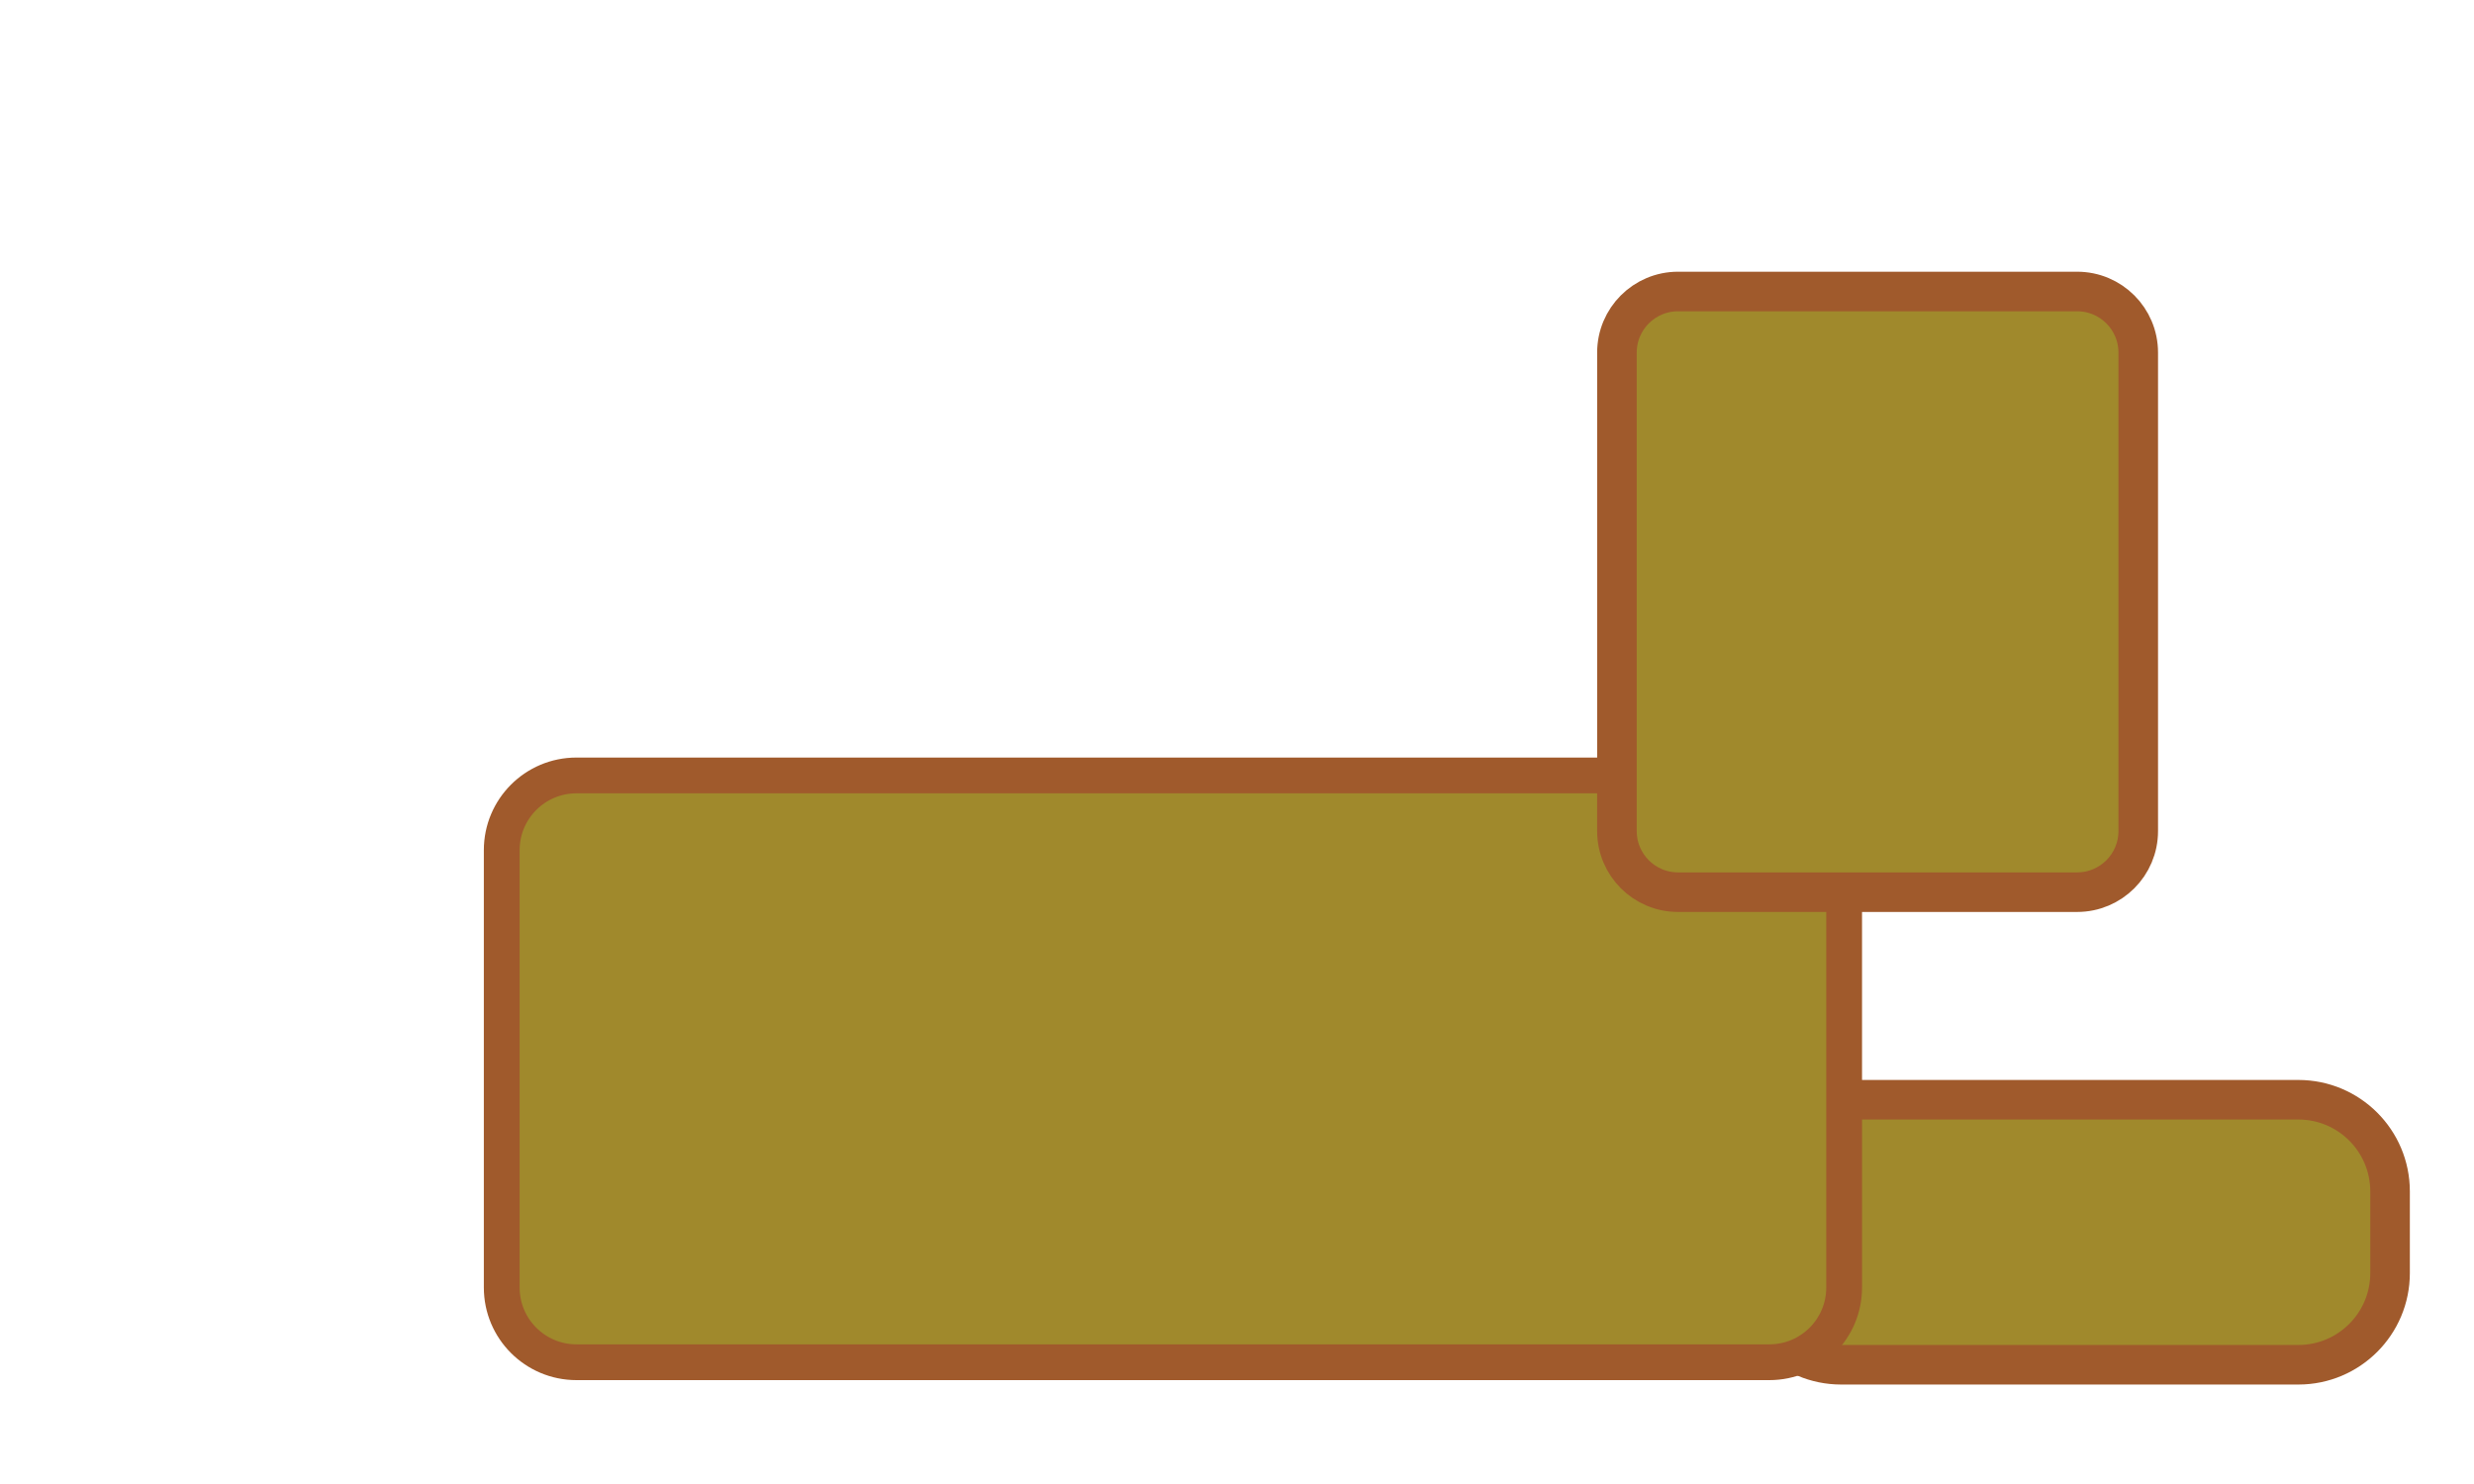
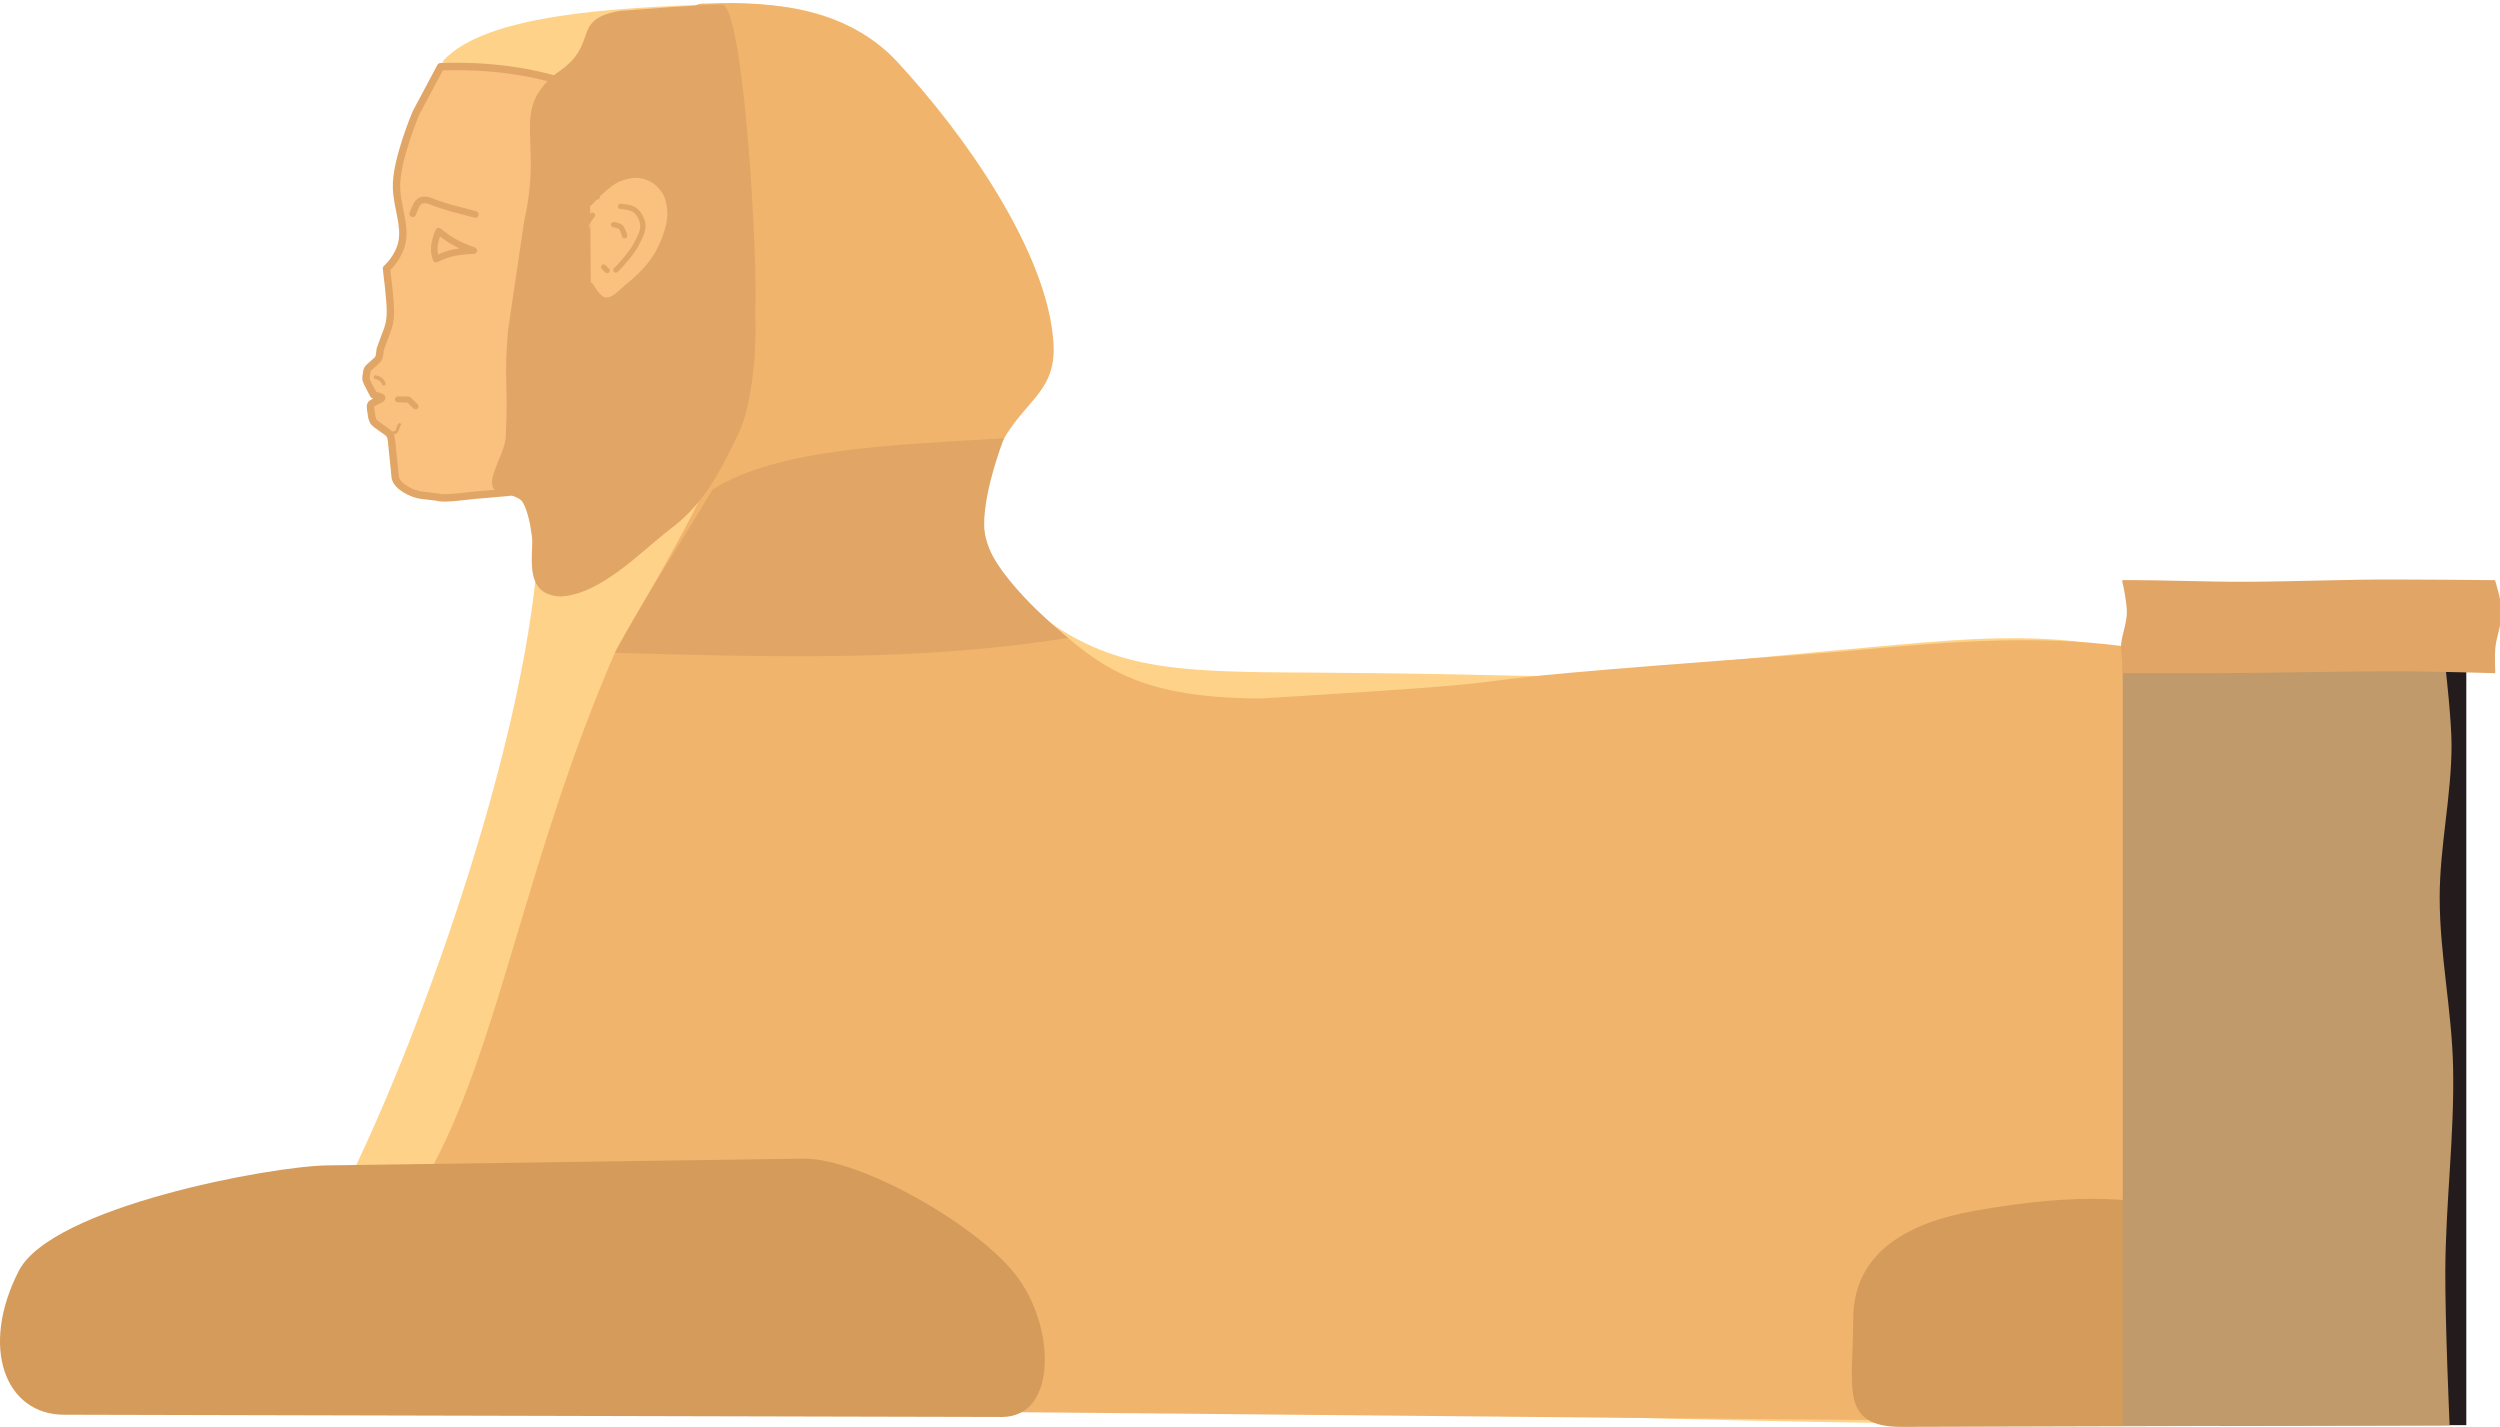
- <svg xmlns="http://www.w3.org/2000/svg" width="800" height="480" viewBox="0 0 800 480" id="svg2" version="1.1">
+ <svg xmlns="http://www.w3.org/2000/svg" width="841" height="480" viewBox="0 0 841 480" id="svg2" version="1.1">
  <defs id="defs4" />
-   <g id="layer1" transform="translate(0,-572.3622)">
-     <rect style="opacity:1;fill:#a0892c;fill-opacity:1;fill-rule:nonzero;stroke:#a05a2c;stroke-width:12.8;stroke-linecap:round;stroke-linejoin:round;stroke-miterlimit:4;stroke-dasharray:none;stroke-dashoffset:0;stroke-opacity:1" id="rect3336" width="207.143" height="85.714" x="565.714" y="928.076" ry="29.643" />
-     <rect style="opacity:1;fill:#a0892c;fill-opacity:1;fill-rule:nonzero;stroke:#a05a2c;stroke-width:11.572;stroke-linecap:round;stroke-linejoin:round;stroke-miterlimit:4;stroke-dasharray:none;stroke-dashoffset:0;stroke-opacity:1" id="rect3338" width="434.085" height="189.799" x="162.243" y="823.177" ry="24.162" />
-     <rect style="opacity:1;fill:#a0892c;fill-opacity:1;fill-rule:nonzero;stroke:#a05a2c;stroke-width:12.8;stroke-linecap:round;stroke-linejoin:round;stroke-miterlimit:4;stroke-dasharray:none;stroke-dashoffset:0;stroke-opacity:1" id="rect3340" width="168.571" height="194.286" x="522.857" y="666.648" ry="19.754" />
+   <g id="layer1" transform="translate(0,-572.3622)" />
+   <g id="layer2" style="display:inline">
+     <path style="fill:#ffd289;fill-opacity:1;fill-rule:evenodd;stroke:none;stroke-width:1px;stroke-linecap:butt;stroke-linejoin:miter;stroke-opacity:1" d="m 29.366,470.905 c -8.174,-18.416 -15.402,-20.202 -7.714,-35.956 -3.629,-49.819 83.65,-17.863 92.367,-31.348 22.44,-42.897 59.399,-141.34 66.319,-210.635 1.133,-11.347 11.397,-30.787 -15.244,-31.505 -10.112,-0.272 -16.033,-15.964 -25.539,-19.098 -13.586,-31.633 -1.609,-94.761 9.612,-122.015 14.614,-15.818 58.947,-17.647 90.024,-18.906 24.57,-0.995 45.773,1.74 62.764,19.639 21.958,23.131 50.367,63.316 52.209,94.546 1.334,22.615 -20.441,19.058 -24.23,56.539 0.509,14.907 9.174,27.055 19.969,34.967 24.593,18.026 44.785,18.931 89.26,19.109 127.413,0.843 41.389,4.815 198.486,-9.291 49.997,-4.489 94.889,-6.744 148.466,38.366 34.025,29.105 32.787,80.837 37.212,125.578 1.737,40.175 7.71,77.082 2.99,97.226 -356.015,7.031 -523.821,-21.692 -796.951,-7.217 z" id="path3414" />
+   </g>
+   <g id="layer3" style="display:inline">
+     <path style="fill:#f0b46c;fill-opacity:1;fill-rule:evenodd;stroke:none;stroke-width:1px;stroke-linecap:butt;stroke-linejoin:miter;stroke-opacity:1" d="m 20.582,473.081 c 106.189,-77.389 1.425,-49.057 57.847,-75.59 11.076,-0.676 63.352,2.047 67.753,-6.352 22.44,-42.897 31.147,-104.019 61.302,-173.011 17.903,-30.596 37.328,-64.259 37.758,-76.982 0.993,-44.93 -0.342,-53.56 -11.704,-135.453 -0.982,-3.959 0.717,-4.582 4.028,-4.485 23.936,-1.073 48.466,2.382 64.361,19.698 21.57,23.498 50.64,63.493 52.482,94.723 1.334,22.615 -20.193,19.308 -23.982,56.789 0.509,14.907 8.378,24.117 17.488,32.219 20.479,18.212 31.756,30.152 76.232,30.33 125.293,-7.637 25.173,-3.443 183.414,-14.823 50.071,-3.601 127.583,-17.279 181.16,27.831 42.896,46.21 37.232,134.554 38.089,192.44 0.333,22.521 -8.736,19.454 -9.129,38.708 -358.575,-2.371 -445.262,-4.629 -797.098,-6.041 z" id="path3414-8" />
+   </g>
+   <g id="layer6">
+     <path style="opacity:1;fill:#d49b5b;fill-opacity:1;fill-rule:nonzero;stroke:none;stroke-width:12.8;stroke-linecap:round;stroke-linejoin:round;stroke-miterlimit:4;stroke-dasharray:none;stroke-dashoffset:0;stroke-opacity:1" d="m 270.248,389.775 -160.297,2.267 c -18.811,0.266 -92.612,13.923 -103.646,35.511 -13.21,25.844 -4.484,48.313 15.216,48.36 l 315.487,0.756 c 18.812,0.045 18.019,-30.505 4.842,-47.604 -13.266,-17.214 -52.793,-39.556 -71.604,-39.29 z" id="rect4279" />
+     <path style="opacity:1;fill:#d49b5b;fill-opacity:1;fill-rule:nonzero;stroke:none;stroke-width:12.8;stroke-linecap:round;stroke-linejoin:round;stroke-miterlimit:4;stroke-dasharray:none;stroke-dashoffset:0;stroke-opacity:1" d="m 793.098,409.984 c -58.792,8.735 -53.572,-15.978 -128.739,-2.688 -22.203,3.926 -40.938,13.777 -40.938,36.477 0,22.699 -4.869,36.289 16.449,36.227 l 184.151,-0.533 c 2.055,-0.006 3.346,-18.741 3.346,-41.44 0,-22.7 -11.968,-31.356 -34.269,-28.043 z" id="rect4279-4" />
+   </g>
+   <g id="layer4" style="display:inline" />
+   <g id="layer5" style="display:inline">
+     <path style="fill:#e1a566;fill-opacity:1;fill-rule:evenodd;stroke:none;stroke-width:1px;stroke-linecap:butt;stroke-linejoin:miter;stroke-opacity:1" d="m 337.746,147.422 c -37.23,2.301 -76.097,3.366 -98.004,17.239 -10.949,18.326 -22.892,36.096 -32.846,54.979 49.652,1.169 100.177,3.28 152.351,-5.071 0,0 -23.897,-19.141 -27.579,-33.043 -2.956,-11.159 6.079,-34.103 6.079,-34.103 z" id="path4153" />
+   </g>
+   <g id="layer8">
+     <g id="g4240" transform="matrix(-2.204121,0,0,2.219488,1762.205,-282.9178)" style="fill:#f9c07e;fill-opacity:1">
+       <g style="fill:#f9c07e;fill-opacity:1;stroke:#e1a566;stroke-opacity:1" transform="translate(176.9246,-0.678391)" id="g4212">
+         <g id="g4200" transform="matrix(1.121624,0,0,1.121624,28.26988,-15.75927)" style="fill:#f9c07e;fill-opacity:1;stroke:#e1a566;stroke-opacity:1">
+           <g id="g4206" transform="translate(-263.2086,-5.198696)" style="fill:#f9c07e;fill-opacity:1;stroke:#e1a566;stroke-opacity:1">
+             <path style="display:inline;fill:#f9c07e;fill-opacity:1;fill-rule:evenodd;stroke:#e1a566;stroke-width:1px;stroke-linecap:round;stroke-linejoin:round;stroke-opacity:1" d="m 719.255,211.769 1.207,-7.513 c 0.773,-3.806 1.989,-4.656 3.396,-4.232 l 4.028,0.352 c 1.059,0.042 4.864,0.656 5.684,0.296 l 2.102,-0.243 c 1.395,-0.161 3.39,-1.221 3.617,-2.382 l 0.508,-4.949 c 0.104,-0.736 0.154,-0.833 0.556,-1.182 l 1.516,-1.083 c 0.446,-0.341 0.452,-0.449 0.607,-0.967 l 0.165,-1.072 c 0.08,-0.532 -0.014,-0.721 -0.349,-0.875 l -0.987,-0.493 c -0.278,-0.18 -0.197,-0.197 0.06,-0.302 l 0.885,-0.275 0.83,-1.59 c 0.119,-0.244 0.226,-0.508 0.197,-0.753 l -0.092,-0.591 c -0.036,-0.576 -0.268,-0.71 -0.692,-1.087 l -0.579,-0.515 c -0.348,-0.315 -0.414,-0.445 -0.485,-0.858 l -0.1,-0.769 c -1.428,-4.109 -1.805,-3.01 -0.841,-10.891 0,0 -1.655,-1.427 -2.1,-3.501 -0.504,-2.349 0.613,-4.612 0.731,-7.364 0.157,-3.649 -2.668,-10.206 -2.668,-10.206 l -3.333,-6.208 c -52.249,-1.758 -53.595,62.9 -13.862,69.252 z" id="path4177" />
+             <path style="fill:#f9c07e;fill-opacity:1;fill-rule:evenodd;stroke:#e1a566;stroke-width:0.8;stroke-linecap:round;stroke-linejoin:round;stroke-miterlimit:4;stroke-dasharray:none;stroke-opacity:1" d="m 736.527,188.413 0.947,-0.915 1.452,-0.032" id="path4194" />
+             <path style="fill:#f9c07e;fill-opacity:1;fill-rule:evenodd;stroke:#e1a566;stroke-width:0.5;stroke-linecap:round;stroke-linejoin:round;stroke-miterlimit:4;stroke-dasharray:none;stroke-opacity:1" d="m 740.852,185.351 c 0.302,-0.677 0.718,-0.789 1.136,-0.884" id="path4196" />
+             <path style="fill:#f9c07e;fill-opacity:1;fill-rule:evenodd;stroke:#e1a566;stroke-width:0.4;stroke-linecap:round;stroke-linejoin:round;stroke-miterlimit:4;stroke-dasharray:none;stroke-opacity:1" d="m 738.706,190.875 c 0.325,0.388 0.147,1.179 1.01,1.136" id="path4198" />
+           </g>
+         </g>
+       </g>
+       <path id="path4220" d="m 726.964,159.978 c 2.278,-0.655 4.266,-0.998 6.853,-2.031 0.766,-0.268 1.398,-0.267 1.808,0.179 0.332,0.238 0.618,1.104 0.893,1.741" style="fill:#f9c07e;fill-opacity:1;fill-rule:evenodd;stroke:#e1a566;stroke-width:1px;stroke-linecap:round;stroke-linejoin:round;stroke-opacity:1" />
+       <path id="path4222" d="m 732.545,162.5 c -1.481,1.287 -3.281,2.255 -5.357,2.946 1.92,0.067 3.839,0.286 5.759,1.295 0.561,-1.414 0.22,-2.827 -0.402,-4.241 z" style="fill:#f9c07e;fill-opacity:1;fill-rule:evenodd;stroke:#e1a566;stroke-width:1px;stroke-linecap:round;stroke-linejoin:round;stroke-opacity:1" />
+     </g>
+   </g>
+   <g id="layer7">
+     <path style="display:inline;opacity:1;fill:#e1a566;fill-opacity:1;fill-rule:nonzero;stroke:none;stroke-width:12.8;stroke-linecap:round;stroke-linejoin:round;stroke-miterlimit:4;stroke-dasharray:none;stroke-dashoffset:0;stroke-opacity:1" d="m 170.907,111.07 c -1.438,16.519 0.113,17.703 -0.733,35.049 0.095,7.654 -9.506,17.587 -1.469,20.026 21.718,1.433 -0.899,33.549 19.997,34.531 13.707,-0.929 26.611,-14.914 36.721,-22.641 9.994,-7.639 15.442,-16.074 23.378,-33.047 4.135,-8.844 5.944,-28.131 5.208,-39.144 1.126,-18.259 -3.877,-104.099 -11.085,-104.269 -8.559,-0.018 -26.349,1.555 -34.469,2.106 -16.995,3.011 -6.227,11.115 -21.184,20.907 -12.406,9.926 -8.155,17.634 -8.773,33.781 -0.172,4.481 -0.719,9.613 -2.101,15.622 z" id="path4272-3" />
+   </g>
+   <g id="layer9">
+     <path id="path4226" d="m 198.727,95.979 c 0,0 2.471,4.643 4.723,4.954 2.943,0.407 5.364,-2.679 7.675,-4.558 5.418,-4.404 9.483,-8.694 12.06,-15.207 1.87,-4.725 3.141,-8.928 1.313,-14.759 -0.719,-2.293 -3.175,-5.069 -5.322,-6.122 -3.834,-1.88 -6.803,-1.653 -10.807,-0.177 -3.983,1.469 -9.84,8.125 -9.84,8.125" style="fill:#f9c07e;fill-opacity:1;fill-rule:evenodd;stroke:#e1a566;stroke-width:1.769;stroke-linecap:round;stroke-linejoin:round;stroke-miterlimit:4;stroke-dasharray:none;stroke-opacity:1" />
+     <path id="path4228" d="m 200.892,66.254 -3.739,-2.378" style="fill:#f9c07e;fill-opacity:1;fill-rule:evenodd;stroke:#e1a566;stroke-width:1.769;stroke-linecap:round;stroke-linejoin:round;stroke-miterlimit:4;stroke-dasharray:none;stroke-opacity:1" />
+     <path id="path4230" d="m 208.763,69.424 c 0,0 3.434,0.197 4.723,1.189 1.493,1.149 2.578,3.07 2.755,4.954 0.215,2.288 -1.101,4.507 -2.165,6.54 -1.418,2.712 -3.511,5.021 -5.51,7.332 -0.427,0.493 -1.378,1.387 -1.378,1.387" style="fill:#f9c07e;fill-opacity:1;fill-rule:evenodd;stroke:#e1a566;stroke-width:1.769;stroke-linecap:round;stroke-linejoin:round;stroke-miterlimit:4;stroke-dasharray:none;stroke-opacity:1" />
+     <path id="path4232" d="m 204.237,91.025 -1.181,-1.189" style="fill:#f9c07e;fill-opacity:1;fill-rule:evenodd;stroke:#e1a566;stroke-width:1.769;stroke-linecap:round;stroke-linejoin:round;stroke-miterlimit:4;stroke-dasharray:none;stroke-opacity:1" />
+     <path id="path4234" d="m 210.141,79.333 c 0,0 -0.567,-2.245 -1.378,-2.973 -0.619,-0.556 -2.362,-0.793 -2.362,-0.793" style="fill:#f9c07e;fill-opacity:1;fill-rule:evenodd;stroke:#e1a566;stroke-width:1.769;stroke-linecap:round;stroke-linejoin:round;stroke-miterlimit:4;stroke-dasharray:none;stroke-opacity:1" />
+     <path id="path4236" d="m 199.317,72.397 c 0,0 -1.964,2.329 -2.165,3.765 -0.113,0.809 0.59,2.378 0.59,2.378" style="fill:#f9c07e;fill-opacity:1;fill-rule:evenodd;stroke:#e1a566;stroke-width:1.769;stroke-linecap:round;stroke-linejoin:round;stroke-miterlimit:4;stroke-dasharray:none;stroke-opacity:1" />
+   </g>
+   <g id="layer10">
+     <path style="opacity:1;fill:#241c1c;fill-opacity:1;fill-rule:nonzero;stroke:none;stroke-width:0.583;stroke-linecap:round;stroke-linejoin:round;stroke-miterlimit:4;stroke-dasharray:none;stroke-dashoffset:0;stroke-opacity:1" d="m 829.668,225.574 -13.718,0.584 -69.078,0 0,253.267 82.796,0 z" id="rect4311-2" />
+     <path style="opacity:1;fill:#c09a6b;fill-opacity:1;fill-rule:nonzero;stroke:none;stroke-width:0.662;stroke-linecap:round;stroke-linejoin:round;stroke-miterlimit:4;stroke-dasharray:none;stroke-dashoffset:0;stroke-opacity:1" d="m 822.809,225.865 -108.713,-6.376 0,260.106 109.952,-0.172 c 0,0 -1.539,-34.688 -1.447,-52.041 0.121,-22.748 3.083,-45.452 2.624,-68.196 -0.386,-19.132 -4.51,-38.093 -4.52,-57.229 -0.007,-17.131 3.977,-34.106 3.993,-51.236 0.007,-8.309 -1.89,-24.856 -1.89,-24.856 z" id="rect4311" />
+     <path style="opacity:1;fill:#e1a566;fill-opacity:1;fill-rule:nonzero;stroke:#e1a566;stroke-width:0.581;stroke-linecap:round;stroke-linejoin:round;stroke-miterlimit:4;stroke-dasharray:none;stroke-dashoffset:0;stroke-opacity:1" d="m 839.112,195.452 c -11.276,-0.112 -22.228,-0.179 -32.948,-0.214 -17.076,-0.056 -34.269,0.702 -50.53,0.759 -14.14,0.05 -27.403,-0.609 -41.442,-0.546 0.775,3.183 1.265,6.248 1.528,9.218 0.382,4.32 -1.483,8.074 -1.889,12.068 -0.313,3.083 0.958,6.455 0.36,9.42 0,0 19.148,0 28.722,0 22.849,0 44.994,-0.739 67.497,-0.603 9.583,0.058 28.701,0.603 28.701,0.603 0,0 -0.23,-5.307 0,-7.959 0.364,-4.194 2.27,-8.368 2.185,-12.564 -0.069,-3.404 -2.185,-10.183 -2.185,-10.183 z" id="rect4332" />
  </g>
</svg>
